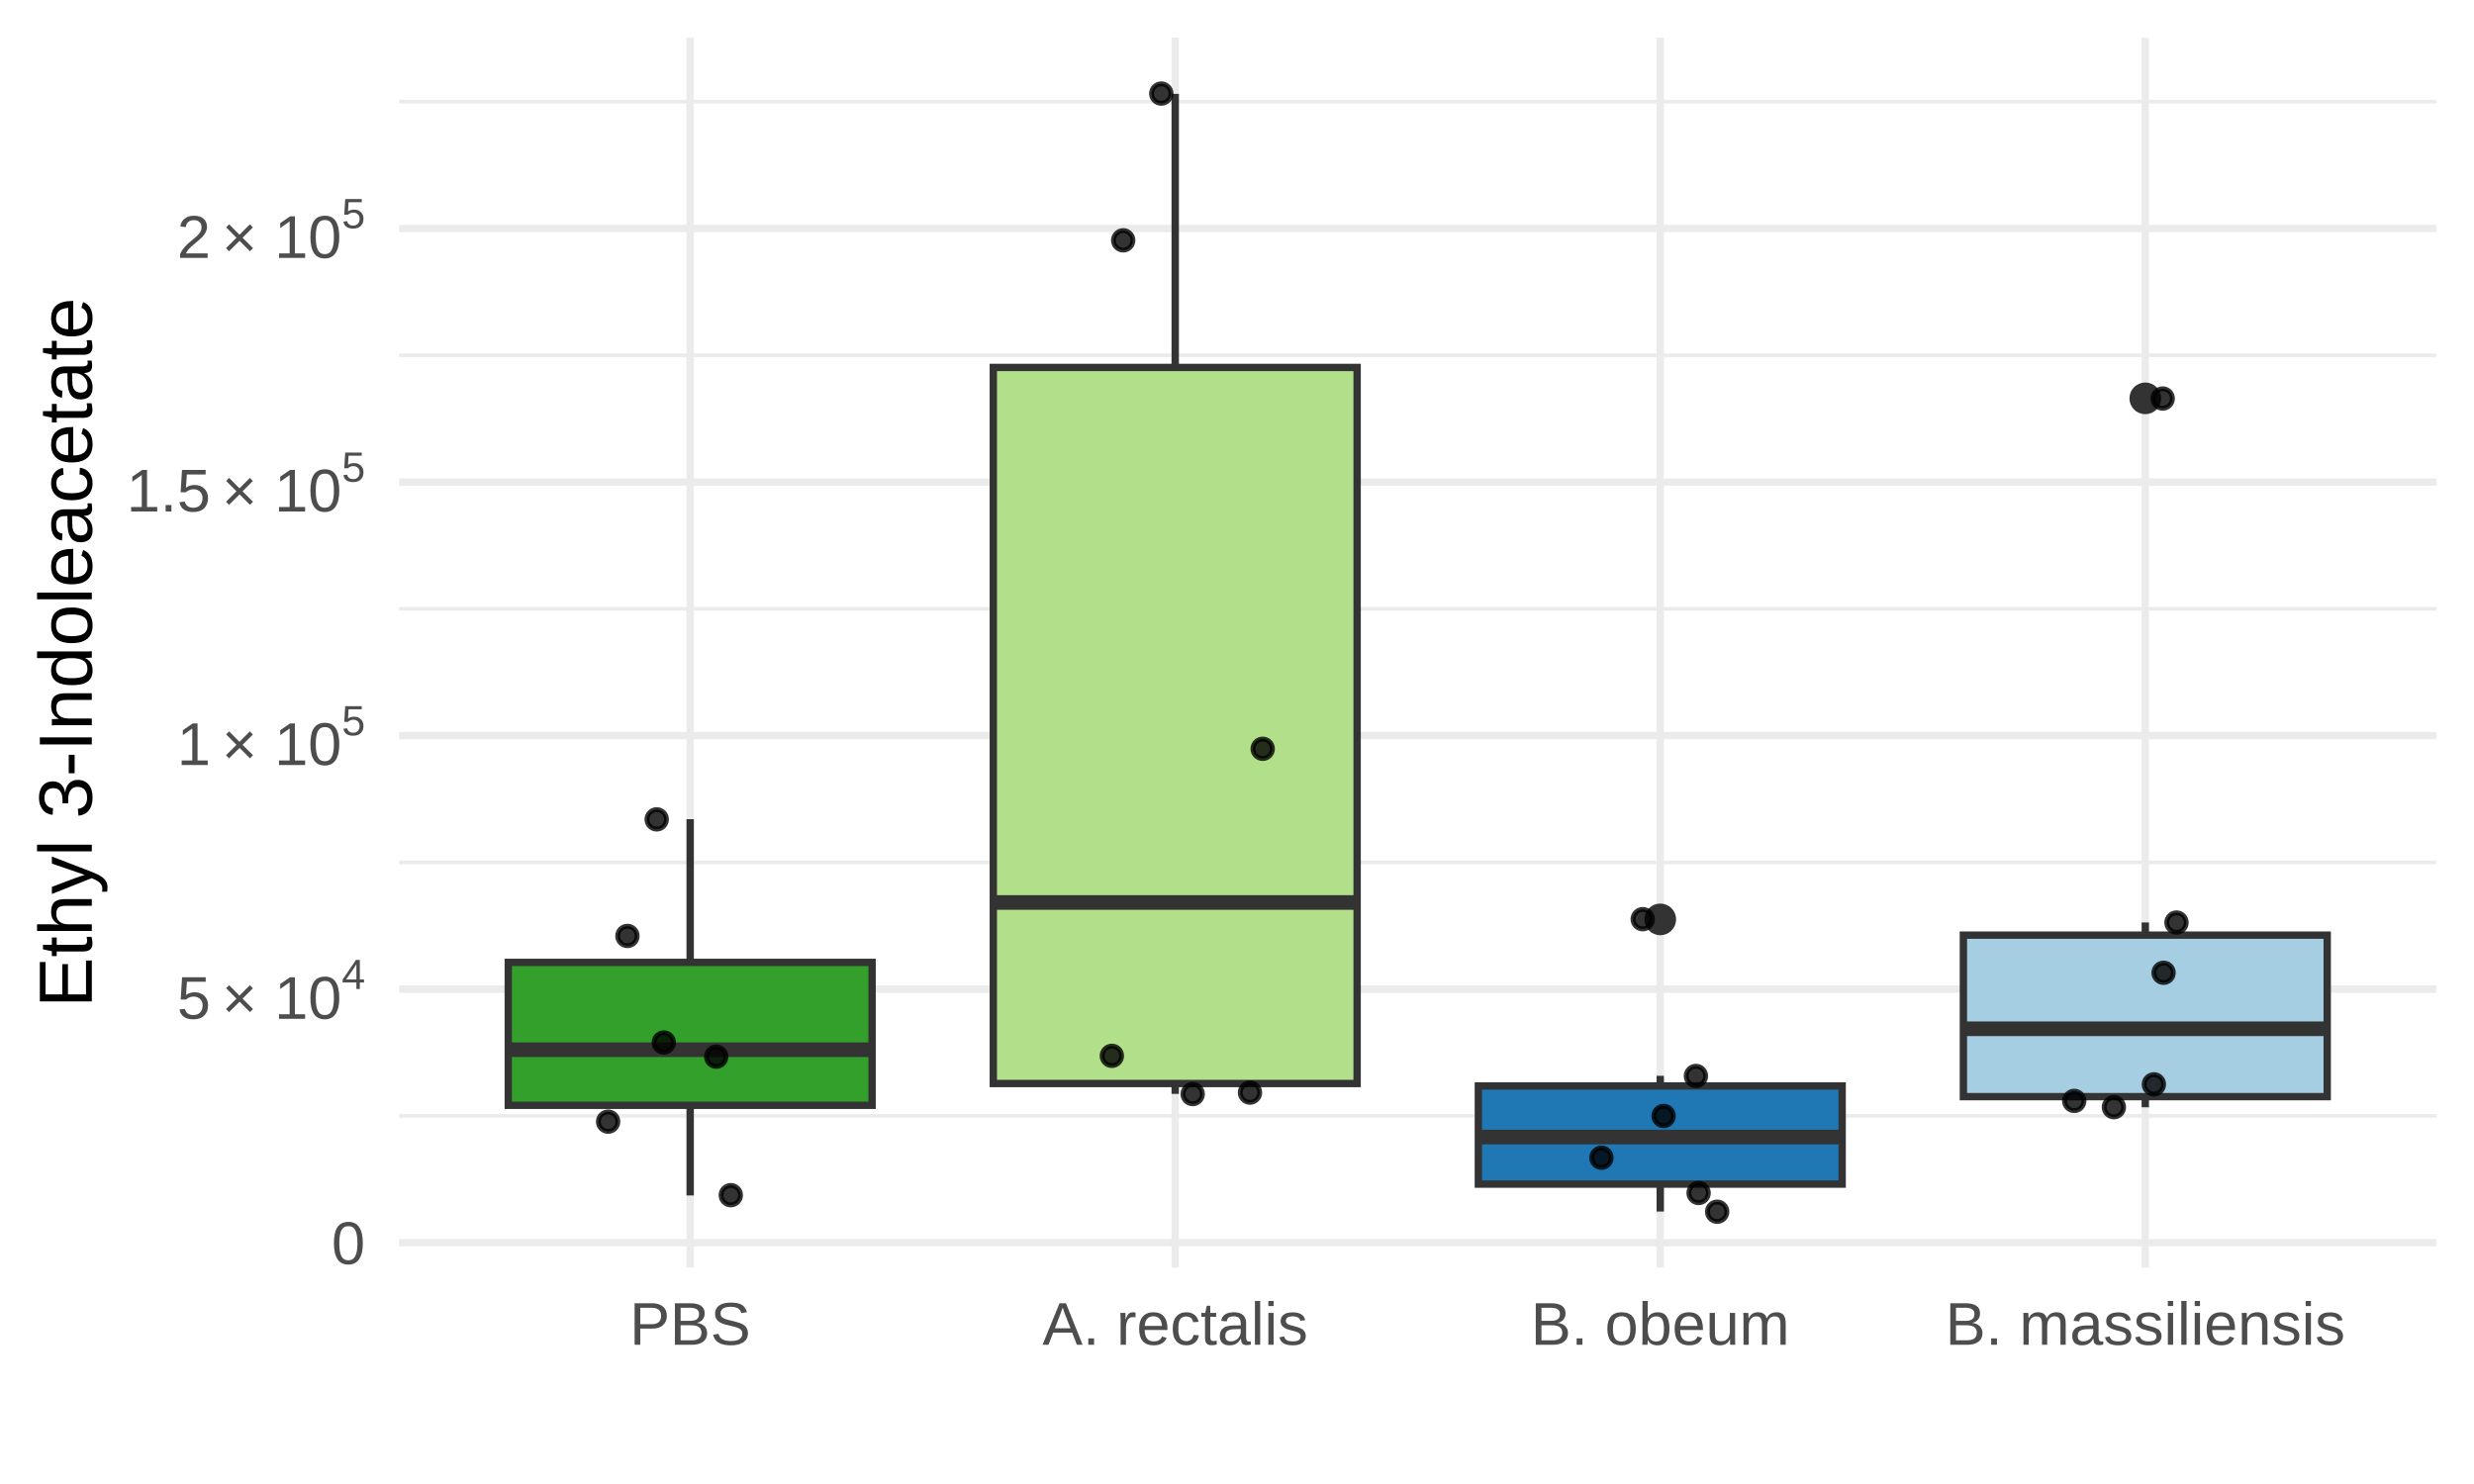
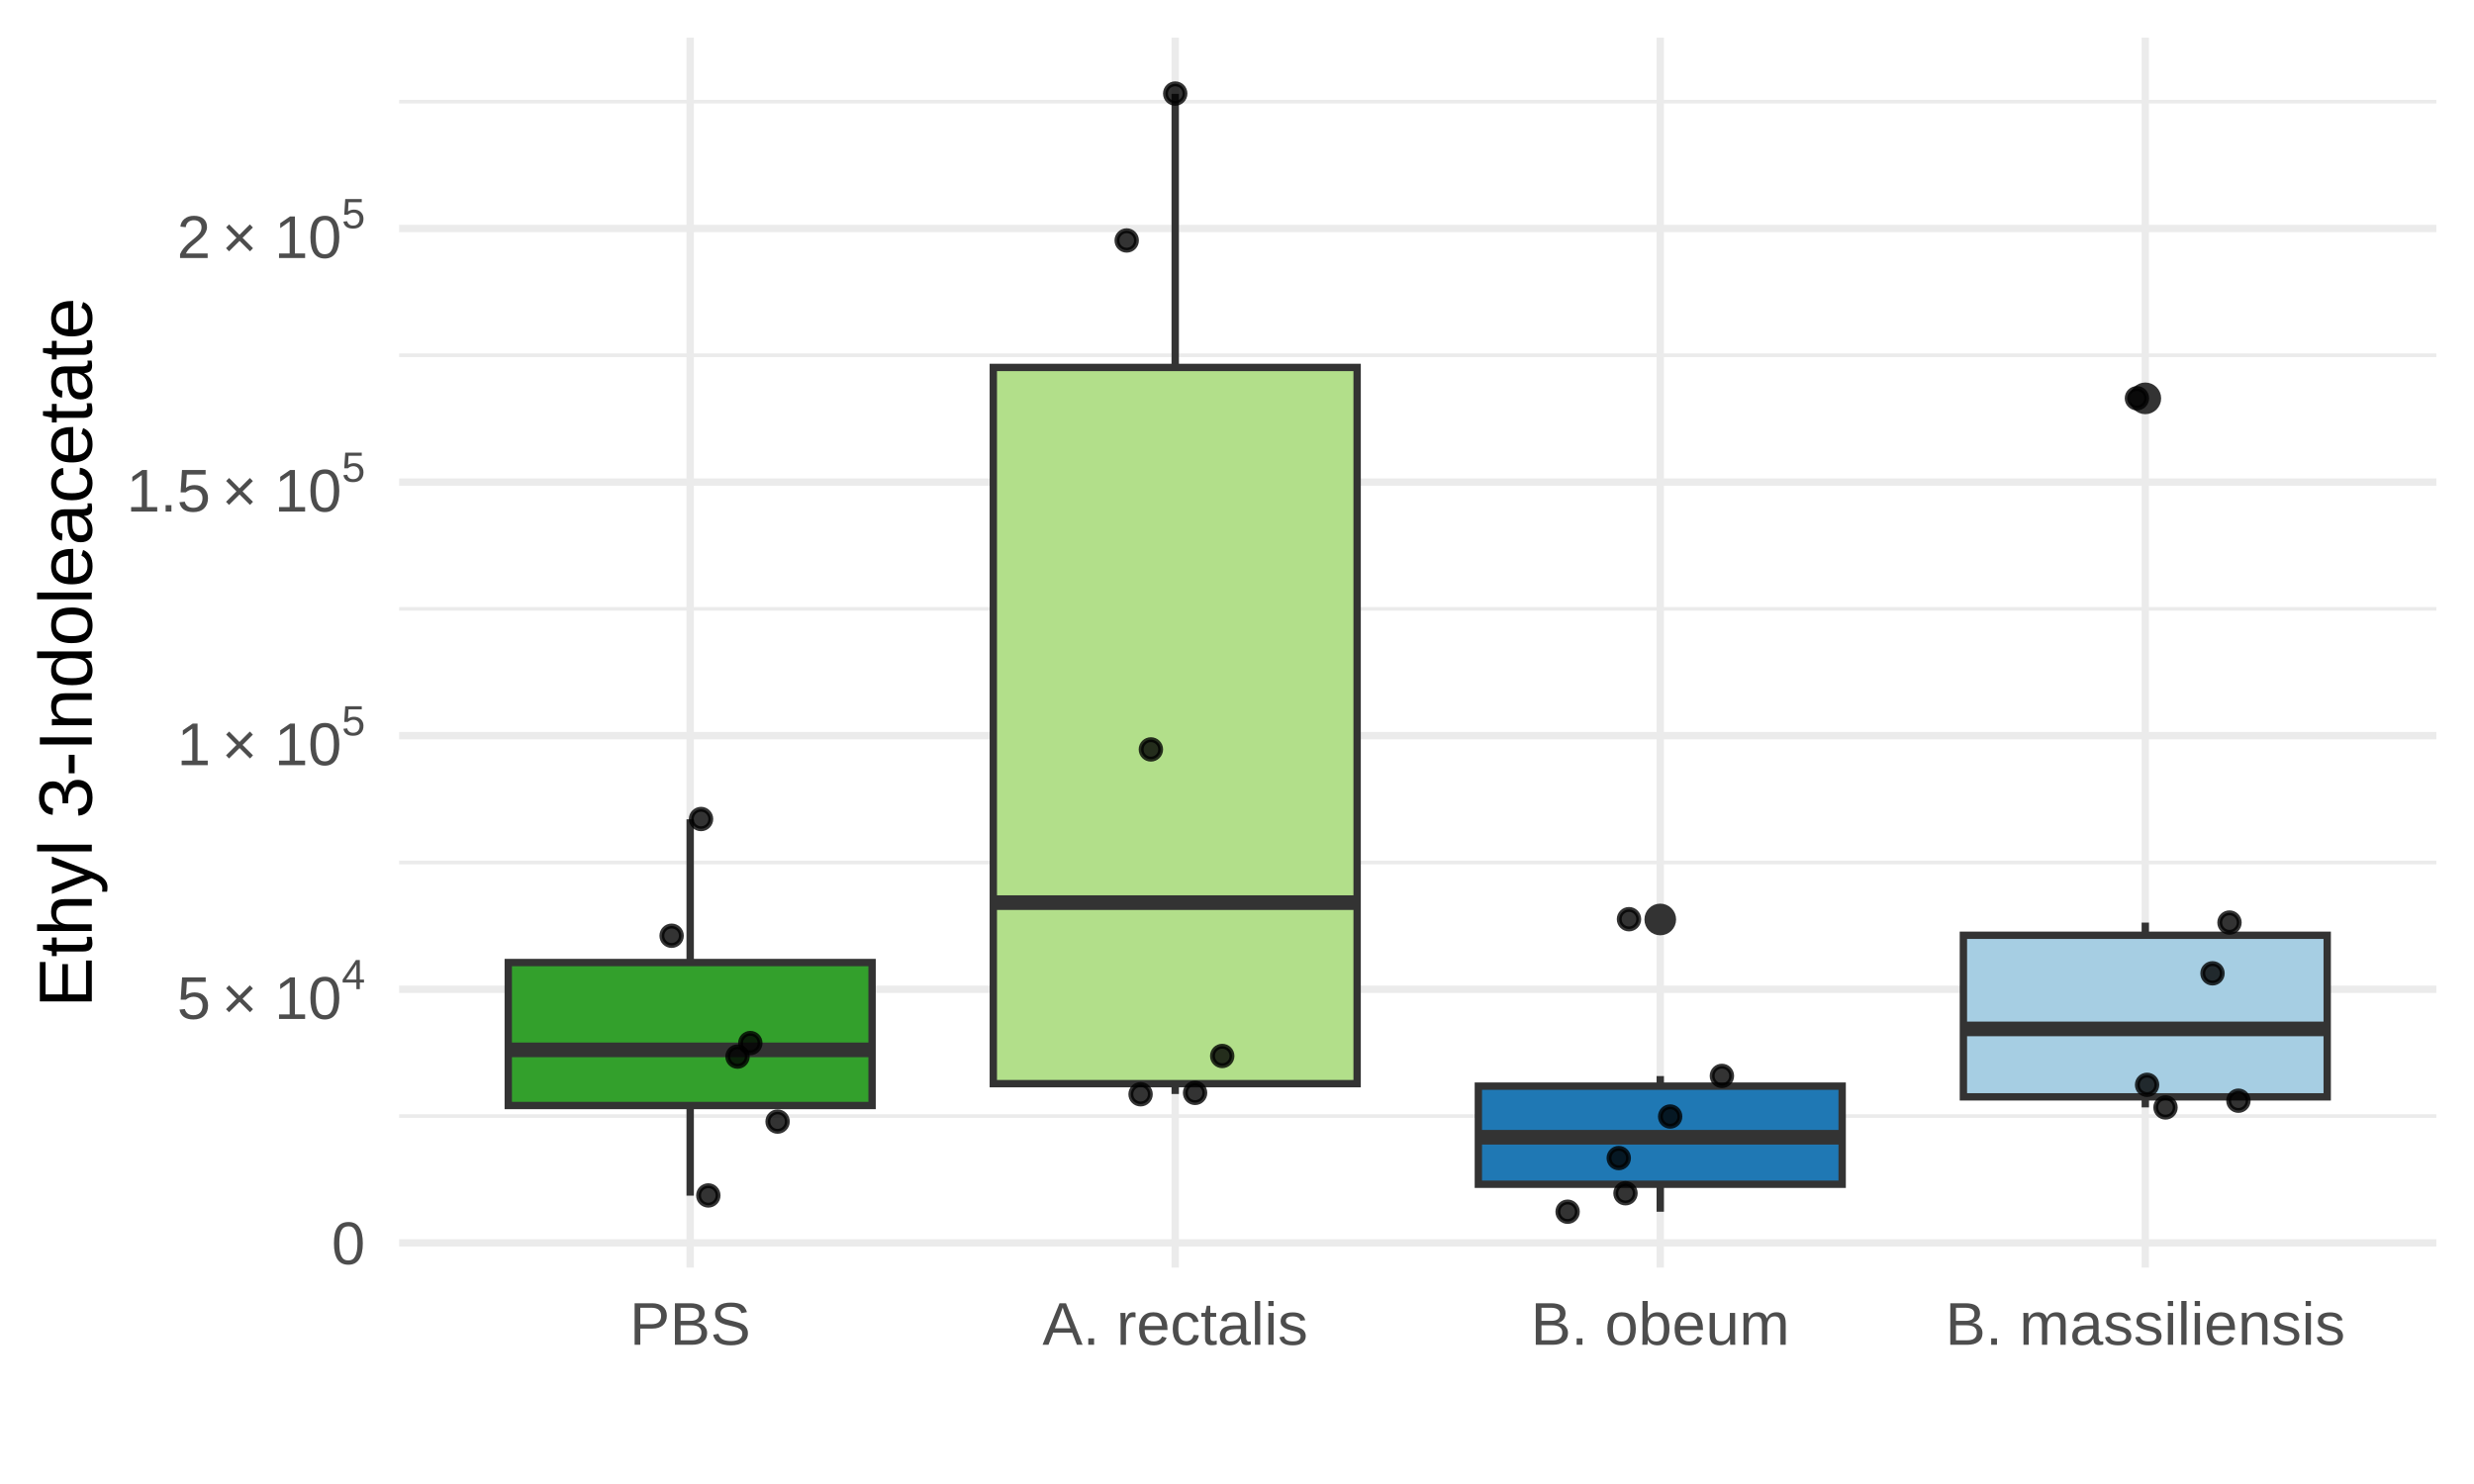
<svg xmlns="http://www.w3.org/2000/svg" class="svglite" width="360.00pt" height="216.00pt" viewBox="0 0 360.00 216.00">
  <defs>
    <style type="text/css">
    .svglite line, .svglite polyline, .svglite polygon, .svglite path, .svglite rect, .svglite circle {
      fill: none;
      stroke: #000000;
      stroke-linecap: round;
      stroke-linejoin: round;
      stroke-miterlimit: 10.00;
    }
    .svglite text {
      white-space: pre;
    }
  </style>
  </defs>
  <rect width="100%" height="100%" style="stroke: none; fill: none;" />
  <defs>
    <clipPath id="cpMC4wMHwzNjAuMDB8MC4wMHwyMTYuMDA=">
      <rect x="0.00" y="0.00" width="360.00" height="216.00" />
    </clipPath>
  </defs>
  <g clip-path="url(#cpMC4wMHwzNjAuMDB8MC4wMHwyMTYuMDA=)">
</g>
  <defs>
    <clipPath id="cpNTguMDh8MzU0LjUyfDUuNDh8MTg0LjUw">
      <rect x="58.08" y="5.48" width="296.44" height="179.02" />
    </clipPath>
  </defs>
  <g clip-path="url(#cpNTguMDh8MzU0LjUyfDUuNDh8MTg0LjUw)">
-     <polyline points="58.08,162.42 354.52,162.42 " style="stroke-width: 0.53; stroke: #EBEBEB; stroke-linecap: butt;" />
-     <polyline points="58.08,125.52 354.52,125.52 " style="stroke-width: 0.53; stroke: #EBEBEB; stroke-linecap: butt;" />
-     <polyline points="58.08,88.61 354.52,88.61 " style="stroke-width: 0.53; stroke: #EBEBEB; stroke-linecap: butt;" />
+     <polyline points="58.08,162.45 354.52,162.45 " style="stroke-width: 0.53; stroke: #EBEBEB; stroke-linecap: butt;" />
+     <polyline points="58.08,125.54 354.52,125.54 " style="stroke-width: 0.53; stroke: #EBEBEB; stroke-linecap: butt;" />
+     <polyline points="58.08,88.62 354.52,88.62 " style="stroke-width: 0.53; stroke: #EBEBEB; stroke-linecap: butt;" />
    <polyline points="58.08,51.71 354.52,51.71 " style="stroke-width: 0.53; stroke: #EBEBEB; stroke-linecap: butt;" />
    <polyline points="58.08,14.80 354.52,14.80 " style="stroke-width: 0.53; stroke: #EBEBEB; stroke-linecap: butt;" />
-     <polyline points="58.08,180.88 354.52,180.88 " style="stroke-width: 1.07; stroke: #EBEBEB; stroke-linecap: butt;" />
-     <polyline points="58.08,143.97 354.52,143.97 " style="stroke-width: 1.07; stroke: #EBEBEB; stroke-linecap: butt;" />
-     <polyline points="58.08,107.07 354.52,107.07 " style="stroke-width: 1.07; stroke: #EBEBEB; stroke-linecap: butt;" />
-     <polyline points="58.08,70.16 354.52,70.16 " style="stroke-width: 1.07; stroke: #EBEBEB; stroke-linecap: butt;" />
+     <polyline points="58.08,180.90 354.52,180.90 " style="stroke-width: 1.07; stroke: #EBEBEB; stroke-linecap: butt;" />
+     <polyline points="58.08,143.99 354.52,143.99 " style="stroke-width: 1.07; stroke: #EBEBEB; stroke-linecap: butt;" />
+     <polyline points="58.08,107.08 354.52,107.08 " style="stroke-width: 1.07; stroke: #EBEBEB; stroke-linecap: butt;" />
+     <polyline points="58.08,70.17 354.52,70.17 " style="stroke-width: 1.07; stroke: #EBEBEB; stroke-linecap: butt;" />
    <polyline points="58.08,33.26 354.52,33.26 " style="stroke-width: 1.07; stroke: #EBEBEB; stroke-linecap: butt;" />
    <polyline points="100.43,184.50 100.43,5.48 " style="stroke-width: 1.07; stroke: #EBEBEB; stroke-linecap: butt;" />
    <polyline points="171.01,184.50 171.01,5.48 " style="stroke-width: 1.07; stroke: #EBEBEB; stroke-linecap: butt;" />
    <polyline points="241.59,184.50 241.59,5.48 " style="stroke-width: 1.07; stroke: #EBEBEB; stroke-linecap: butt;" />
    <polyline points="312.17,184.50 312.17,5.48 " style="stroke-width: 1.07; stroke: #EBEBEB; stroke-linecap: butt;" />
-     <line x1="100.43" y1="140.08" x2="100.43" y2="119.23" style="stroke-width: 1.07; stroke: #333333; stroke-linecap: butt;" />
-     <line x1="100.43" y1="160.88" x2="100.43" y2="174.00" style="stroke-width: 1.07; stroke: #333333; stroke-linecap: butt;" />
-     <polygon points="73.96,140.08 73.96,160.88 126.90,160.88 126.90,140.08 73.96,140.08 " style="stroke-width: 1.07; stroke: #333333; stroke-linecap: butt; stroke-linejoin: miter; fill: #33A02C;" />
-     <line x1="73.96" y1="152.79" x2="126.90" y2="152.79" style="stroke-width: 2.13; stroke: #333333; stroke-linecap: butt; stroke-linejoin: miter;" />
+     <line x1="100.43" y1="140.10" x2="100.43" y2="119.25" style="stroke-width: 1.07; stroke: #333333; stroke-linecap: butt;" />
+     <line x1="100.43" y1="160.91" x2="100.43" y2="174.03" style="stroke-width: 1.07; stroke: #333333; stroke-linecap: butt;" />
+     <polygon points="73.96,140.10 73.96,160.91 126.90,160.91 126.90,140.10 73.96,140.10 " style="stroke-width: 1.07; stroke: #333333; stroke-linecap: butt; stroke-linejoin: miter; fill: #33A02C;" />
+     <line x1="73.96" y1="152.81" x2="126.90" y2="152.81" style="stroke-width: 2.13; stroke: #333333; stroke-linecap: butt; stroke-linejoin: miter;" />
    <line x1="171.01" y1="53.48" x2="171.01" y2="13.66" style="stroke-width: 1.07; stroke: #333333; stroke-linecap: butt;" />
-     <line x1="171.01" y1="157.71" x2="171.01" y2="159.22" style="stroke-width: 1.07; stroke: #333333; stroke-linecap: butt;" />
-     <polygon points="144.54,53.48 144.54,157.71 197.48,157.71 197.48,53.48 144.54,53.48 " style="stroke-width: 1.07; stroke: #333333; stroke-linecap: butt; stroke-linejoin: miter; fill: #B2DF8A;" />
-     <line x1="144.54" y1="131.36" x2="197.48" y2="131.36" style="stroke-width: 2.13; stroke: #333333; stroke-linecap: butt; stroke-linejoin: miter;" />
-     <circle cx="241.59" cy="133.82" r="1.95" style="stroke-width: 0.71; stroke: #333333; fill: #333333;" />
-     <line x1="241.59" y1="158.06" x2="241.59" y2="156.59" style="stroke-width: 1.07; stroke: #333333; stroke-linecap: butt;" />
-     <line x1="241.59" y1="172.35" x2="241.59" y2="176.34" style="stroke-width: 1.07; stroke: #333333; stroke-linecap: butt;" />
-     <polygon points="215.12,158.06 215.12,172.35 268.06,172.35 268.06,158.06 215.12,158.06 " style="stroke-width: 1.07; stroke: #333333; stroke-linecap: butt; stroke-linejoin: miter; fill: #1F78B4;" />
-     <line x1="215.12" y1="165.50" x2="268.06" y2="165.50" style="stroke-width: 2.13; stroke: #333333; stroke-linecap: butt; stroke-linejoin: miter;" />
+     <line x1="171.01" y1="157.73" x2="171.01" y2="159.24" style="stroke-width: 1.07; stroke: #333333; stroke-linecap: butt;" />
+     <polygon points="144.54,53.48 144.54,157.73 197.48,157.73 197.48,53.48 144.54,53.48 " style="stroke-width: 1.07; stroke: #333333; stroke-linecap: butt; stroke-linejoin: miter; fill: #B2DF8A;" />
+     <line x1="144.54" y1="131.38" x2="197.48" y2="131.38" style="stroke-width: 2.13; stroke: #333333; stroke-linecap: butt; stroke-linejoin: miter;" />
+     <circle cx="241.59" cy="133.83" r="1.95" style="stroke-width: 0.71; stroke: #333333; fill: #333333;" />
+     <line x1="241.59" y1="158.09" x2="241.59" y2="156.62" style="stroke-width: 1.07; stroke: #333333; stroke-linecap: butt;" />
+     <line x1="241.59" y1="172.37" x2="241.59" y2="176.37" style="stroke-width: 1.07; stroke: #333333; stroke-linecap: butt;" />
+     <polygon points="215.12,158.09 215.12,172.37 268.06,172.37 268.06,158.09 215.12,158.09 " style="stroke-width: 1.07; stroke: #333333; stroke-linecap: butt; stroke-linejoin: miter; fill: #1F78B4;" />
+     <line x1="215.12" y1="165.53" x2="268.06" y2="165.53" style="stroke-width: 2.13; stroke: #333333; stroke-linecap: butt; stroke-linejoin: miter;" />
    <circle cx="312.17" cy="57.98" r="1.95" style="stroke-width: 0.71; stroke: #333333; fill: #333333;" />
-     <line x1="312.17" y1="136.11" x2="312.17" y2="134.27" style="stroke-width: 1.07; stroke: #333333; stroke-linecap: butt;" />
-     <line x1="312.17" y1="159.62" x2="312.17" y2="161.16" style="stroke-width: 1.07; stroke: #333333; stroke-linecap: butt;" />
-     <polygon points="285.70,136.11 285.70,159.62 338.64,159.62 338.64,136.11 285.70,136.11 " style="stroke-width: 1.07; stroke: #333333; stroke-linecap: butt; stroke-linejoin: miter; fill: #A6CEE3;" />
-     <line x1="285.70" y1="149.74" x2="338.64" y2="149.74" style="stroke-width: 2.13; stroke: #333333; stroke-linecap: butt; stroke-linejoin: miter;" />
-     <circle cx="249.87" cy="176.37" r="1.42" style="stroke-width: 0.71; stroke: #000000; stroke-opacity: 0.80; fill: #000000; fill-opacity: 0.80;" />
-     <circle cx="242.08" cy="162.43" r="1.42" style="stroke-width: 0.71; stroke: #000000; stroke-opacity: 0.80; fill: #000000; fill-opacity: 0.80;" />
-     <circle cx="313.42" cy="157.83" r="1.42" style="stroke-width: 0.71; stroke: #000000; stroke-opacity: 0.80; fill: #000000; fill-opacity: 0.80;" />
-     <circle cx="163.44" cy="34.98" r="1.42" style="stroke-width: 0.71; stroke: #000000; stroke-opacity: 0.80; fill: #000000; fill-opacity: 0.80;" />
-     <circle cx="183.74" cy="108.99" r="1.42" style="stroke-width: 0.71; stroke: #000000; stroke-opacity: 0.80; fill: #000000; fill-opacity: 0.80;" />
-     <circle cx="88.49" cy="163.26" r="1.42" style="stroke-width: 0.71; stroke: #000000; stroke-opacity: 0.80; fill: #000000; fill-opacity: 0.80;" />
-     <circle cx="106.34" cy="173.96" r="1.42" style="stroke-width: 0.71; stroke: #000000; stroke-opacity: 0.80; fill: #000000; fill-opacity: 0.80;" />
-     <circle cx="301.83" cy="160.24" r="1.42" style="stroke-width: 0.71; stroke: #000000; stroke-opacity: 0.80; fill: #000000; fill-opacity: 0.80;" />
-     <circle cx="247.17" cy="173.64" r="1.42" style="stroke-width: 0.71; stroke: #000000; stroke-opacity: 0.80; fill: #000000; fill-opacity: 0.80;" />
-     <circle cx="239.04" cy="133.79" r="1.42" style="stroke-width: 0.71; stroke: #000000; stroke-opacity: 0.80; fill: #000000; fill-opacity: 0.80;" />
-     <circle cx="314.70" cy="58.01" r="1.42" style="stroke-width: 0.71; stroke: #000000; stroke-opacity: 0.80; fill: #000000; fill-opacity: 0.80;" />
-     <circle cx="173.55" cy="159.24" r="1.42" style="stroke-width: 0.71; stroke: #000000; stroke-opacity: 0.80; fill: #000000; fill-opacity: 0.80;" />
-     <circle cx="168.98" cy="13.62" r="1.42" style="stroke-width: 0.71; stroke: #000000; stroke-opacity: 0.80; fill: #000000; fill-opacity: 0.80;" />
-     <circle cx="95.56" cy="119.26" r="1.42" style="stroke-width: 0.71; stroke: #000000; stroke-opacity: 0.80; fill: #000000; fill-opacity: 0.80;" />
-     <circle cx="104.22" cy="153.80" r="1.42" style="stroke-width: 0.71; stroke: #000000; stroke-opacity: 0.80; fill: #000000; fill-opacity: 0.80;" />
-     <circle cx="316.71" cy="134.28" r="1.42" style="stroke-width: 0.71; stroke: #000000; stroke-opacity: 0.80; fill: #000000; fill-opacity: 0.80;" />
-     <circle cx="233.03" cy="168.51" r="1.42" style="stroke-width: 0.71; stroke: #000000; stroke-opacity: 0.80; fill: #000000; fill-opacity: 0.80;" />
-     <circle cx="246.78" cy="156.61" r="1.42" style="stroke-width: 0.71; stroke: #000000; stroke-opacity: 0.80; fill: #000000; fill-opacity: 0.80;" />
-     <circle cx="314.83" cy="141.59" r="1.42" style="stroke-width: 0.71; stroke: #000000; stroke-opacity: 0.80; fill: #000000; fill-opacity: 0.80;" />
-     <circle cx="181.89" cy="159.03" r="1.42" style="stroke-width: 0.71; stroke: #000000; stroke-opacity: 0.80; fill: #000000; fill-opacity: 0.80;" />
-     <circle cx="161.79" cy="153.68" r="1.42" style="stroke-width: 0.71; stroke: #000000; stroke-opacity: 0.80; fill: #000000; fill-opacity: 0.80;" />
-     <circle cx="91.30" cy="136.23" r="1.42" style="stroke-width: 0.71; stroke: #000000; stroke-opacity: 0.80; fill: #000000; fill-opacity: 0.80;" />
-     <circle cx="96.59" cy="151.74" r="1.42" style="stroke-width: 0.71; stroke: #000000; stroke-opacity: 0.80; fill: #000000; fill-opacity: 0.80;" />
-     <circle cx="307.60" cy="161.15" r="1.42" style="stroke-width: 0.71; stroke: #000000; stroke-opacity: 0.80; fill: #000000; fill-opacity: 0.80;" />
+     <line x1="312.17" y1="136.13" x2="312.17" y2="134.28" style="stroke-width: 1.07; stroke: #333333; stroke-linecap: butt;" />
+     <line x1="312.17" y1="159.65" x2="312.17" y2="161.18" style="stroke-width: 1.07; stroke: #333333; stroke-linecap: butt;" />
+     <polygon points="285.70,136.13 285.70,159.65 338.64,159.65 338.64,136.13 285.70,136.13 " style="stroke-width: 1.07; stroke: #333333; stroke-linecap: butt; stroke-linejoin: miter; fill: #A6CEE3;" />
+     <line x1="285.70" y1="149.76" x2="338.64" y2="149.76" style="stroke-width: 2.13; stroke: #333333; stroke-linecap: butt; stroke-linejoin: miter;" />
+     <circle cx="228.11" cy="176.37" r="1.42" style="stroke-width: 0.71; stroke: #000000; stroke-opacity: 0.80; fill: #000000; fill-opacity: 0.80;" />
+     <circle cx="243.03" cy="162.51" r="1.42" style="stroke-width: 0.71; stroke: #000000; stroke-opacity: 0.80; fill: #000000; fill-opacity: 0.80;" />
+     <circle cx="312.43" cy="157.90" r="1.42" style="stroke-width: 0.71; stroke: #000000; stroke-opacity: 0.80; fill: #000000; fill-opacity: 0.80;" />
+     <circle cx="163.95" cy="35.00" r="1.42" style="stroke-width: 0.71; stroke: #000000; stroke-opacity: 0.80; fill: #000000; fill-opacity: 0.80;" />
+     <circle cx="167.47" cy="109.08" r="1.42" style="stroke-width: 0.71; stroke: #000000; stroke-opacity: 0.80; fill: #000000; fill-opacity: 0.80;" />
+     <circle cx="113.15" cy="163.25" r="1.42" style="stroke-width: 0.71; stroke: #000000; stroke-opacity: 0.80; fill: #000000; fill-opacity: 0.80;" />
+     <circle cx="103.07" cy="174.00" r="1.42" style="stroke-width: 0.71; stroke: #000000; stroke-opacity: 0.80; fill: #000000; fill-opacity: 0.80;" />
+     <circle cx="325.72" cy="160.21" r="1.42" style="stroke-width: 0.71; stroke: #000000; stroke-opacity: 0.80; fill: #000000; fill-opacity: 0.80;" />
+     <circle cx="236.53" cy="173.68" r="1.42" style="stroke-width: 0.71; stroke: #000000; stroke-opacity: 0.80; fill: #000000; fill-opacity: 0.80;" />
+     <circle cx="237.04" cy="133.79" r="1.42" style="stroke-width: 0.71; stroke: #000000; stroke-opacity: 0.80; fill: #000000; fill-opacity: 0.80;" />
+     <circle cx="310.95" cy="57.97" r="1.42" style="stroke-width: 0.71; stroke: #000000; stroke-opacity: 0.80; fill: #000000; fill-opacity: 0.80;" />
+     <circle cx="165.97" cy="159.27" r="1.42" style="stroke-width: 0.71; stroke: #000000; stroke-opacity: 0.80; fill: #000000; fill-opacity: 0.80;" />
+     <circle cx="171.01" cy="13.62" r="1.42" style="stroke-width: 0.71; stroke: #000000; stroke-opacity: 0.80; fill: #000000; fill-opacity: 0.80;" />
+     <circle cx="102.01" cy="119.21" r="1.42" style="stroke-width: 0.71; stroke: #000000; stroke-opacity: 0.80; fill: #000000; fill-opacity: 0.80;" />
+     <circle cx="107.32" cy="153.79" r="1.42" style="stroke-width: 0.71; stroke: #000000; stroke-opacity: 0.80; fill: #000000; fill-opacity: 0.80;" />
+     <circle cx="324.42" cy="134.28" r="1.42" style="stroke-width: 0.71; stroke: #000000; stroke-opacity: 0.80; fill: #000000; fill-opacity: 0.80;" />
+     <circle cx="235.55" cy="168.56" r="1.42" style="stroke-width: 0.71; stroke: #000000; stroke-opacity: 0.80; fill: #000000; fill-opacity: 0.80;" />
+     <circle cx="250.56" cy="156.60" r="1.42" style="stroke-width: 0.71; stroke: #000000; stroke-opacity: 0.80; fill: #000000; fill-opacity: 0.80;" />
+     <circle cx="321.95" cy="141.67" r="1.42" style="stroke-width: 0.71; stroke: #000000; stroke-opacity: 0.80; fill: #000000; fill-opacity: 0.80;" />
+     <circle cx="173.90" cy="159.07" r="1.42" style="stroke-width: 0.71; stroke: #000000; stroke-opacity: 0.80; fill: #000000; fill-opacity: 0.80;" />
+     <circle cx="177.85" cy="153.70" r="1.42" style="stroke-width: 0.71; stroke: #000000; stroke-opacity: 0.80; fill: #000000; fill-opacity: 0.80;" />
+     <circle cx="97.73" cy="136.20" r="1.42" style="stroke-width: 0.71; stroke: #000000; stroke-opacity: 0.80; fill: #000000; fill-opacity: 0.80;" />
+     <circle cx="109.18" cy="151.82" r="1.42" style="stroke-width: 0.71; stroke: #000000; stroke-opacity: 0.80; fill: #000000; fill-opacity: 0.80;" />
+     <circle cx="315.11" cy="161.19" r="1.42" style="stroke-width: 0.71; stroke: #000000; stroke-opacity: 0.80; fill: #000000; fill-opacity: 0.80;" />
  </g>
  <g clip-path="url(#cpMC4wMHwzNjAuMDB8MC4wMHwyMTYuMDA=)">
-     <text x="48.25" y="183.99" style="font-size: 8.80px;fill: #4D4D4D; font-family: &quot;Arial&quot;;" textLength="4.90px" lengthAdjust="spacingAndGlyphs">0</text>
-     <text x="25.76" y="148.29" style="font-size: 8.80px;fill: #4D4D4D; font-family: &quot;Arial&quot;;" textLength="4.90px" lengthAdjust="spacingAndGlyphs">5</text>
-     <text x="32.28" y="148.29" style="font-size: 8.80px;fill: #4D4D4D; font-family: &quot;Arial&quot;;" textLength="6.02px" lengthAdjust="spacingAndGlyphs">×</text>
-     <text x="39.93" y="148.29" style="font-size: 8.80px;fill: #4D4D4D; font-family: &quot;Arial&quot;;" textLength="9.79px" lengthAdjust="spacingAndGlyphs">10</text>
-     <text x="49.72" y="143.95" style="font-size: 6.16px;fill: #4D4D4D; font-family: &quot;Arial&quot;;" textLength="3.43px" lengthAdjust="spacingAndGlyphs">4</text>
-     <text x="25.76" y="111.35" style="font-size: 8.80px;fill: #4D4D4D; font-family: &quot;Arial&quot;;" textLength="4.90px" lengthAdjust="spacingAndGlyphs">1</text>
-     <text x="32.28" y="111.35" style="font-size: 8.80px;fill: #4D4D4D; font-family: &quot;Arial&quot;;" textLength="6.02px" lengthAdjust="spacingAndGlyphs">×</text>
-     <text x="39.93" y="111.35" style="font-size: 8.80px;fill: #4D4D4D; font-family: &quot;Arial&quot;;" textLength="9.79px" lengthAdjust="spacingAndGlyphs">10</text>
-     <text x="49.72" y="107.02" style="font-size: 6.16px;fill: #4D4D4D; font-family: &quot;Arial&quot;;" textLength="3.43px" lengthAdjust="spacingAndGlyphs">5</text>
-     <text x="18.41" y="74.45" style="font-size: 8.80px;fill: #4D4D4D; font-family: &quot;Arial&quot;;" textLength="12.24px" lengthAdjust="spacingAndGlyphs">1.5</text>
-     <text x="32.28" y="74.45" style="font-size: 8.80px;fill: #4D4D4D; font-family: &quot;Arial&quot;;" textLength="6.02px" lengthAdjust="spacingAndGlyphs">×</text>
-     <text x="39.93" y="74.45" style="font-size: 8.80px;fill: #4D4D4D; font-family: &quot;Arial&quot;;" textLength="9.79px" lengthAdjust="spacingAndGlyphs">10</text>
-     <text x="49.72" y="70.11" style="font-size: 6.16px;fill: #4D4D4D; font-family: &quot;Arial&quot;;" textLength="3.43px" lengthAdjust="spacingAndGlyphs">5</text>
-     <text x="25.76" y="37.54" style="font-size: 8.80px;fill: #4D4D4D; font-family: &quot;Arial&quot;;" textLength="4.90px" lengthAdjust="spacingAndGlyphs">2</text>
-     <text x="32.28" y="37.54" style="font-size: 8.80px;fill: #4D4D4D; font-family: &quot;Arial&quot;;" textLength="6.02px" lengthAdjust="spacingAndGlyphs">×</text>
-     <text x="39.93" y="37.54" style="font-size: 8.80px;fill: #4D4D4D; font-family: &quot;Arial&quot;;" textLength="9.79px" lengthAdjust="spacingAndGlyphs">10</text>
+     <text x="48.25" y="184.01" style="font-size: 8.80px;fill: #4D4D4D; font-family: &quot;Arial&quot;;" textLength="4.90px" lengthAdjust="spacingAndGlyphs">0</text>
+     <text x="25.76" y="148.31" style="font-size: 8.80px;fill: #4D4D4D; font-family: &quot;Arial&quot;;" textLength="4.90px" lengthAdjust="spacingAndGlyphs">5</text>
+     <text x="32.28" y="148.31" style="font-size: 8.80px;fill: #4D4D4D; font-family: &quot;Arial&quot;;" textLength="6.02px" lengthAdjust="spacingAndGlyphs">×</text>
+     <text x="39.93" y="148.31" style="font-size: 8.80px;fill: #4D4D4D; font-family: &quot;Arial&quot;;" textLength="9.79px" lengthAdjust="spacingAndGlyphs">10</text>
+     <text x="49.72" y="143.97" style="font-size: 6.16px;fill: #4D4D4D; font-family: &quot;Arial&quot;;" textLength="3.43px" lengthAdjust="spacingAndGlyphs">4</text>
+     <text x="25.76" y="111.37" style="font-size: 8.80px;fill: #4D4D4D; font-family: &quot;Arial&quot;;" textLength="4.90px" lengthAdjust="spacingAndGlyphs">1</text>
+     <text x="32.28" y="111.37" style="font-size: 8.80px;fill: #4D4D4D; font-family: &quot;Arial&quot;;" textLength="6.02px" lengthAdjust="spacingAndGlyphs">×</text>
+     <text x="39.93" y="111.37" style="font-size: 8.80px;fill: #4D4D4D; font-family: &quot;Arial&quot;;" textLength="9.79px" lengthAdjust="spacingAndGlyphs">10</text>
+     <text x="49.72" y="107.03" style="font-size: 6.16px;fill: #4D4D4D; font-family: &quot;Arial&quot;;" textLength="3.43px" lengthAdjust="spacingAndGlyphs">5</text>
+     <text x="18.41" y="74.46" style="font-size: 8.80px;fill: #4D4D4D; font-family: &quot;Arial&quot;;" textLength="12.24px" lengthAdjust="spacingAndGlyphs">1.5</text>
+     <text x="32.28" y="74.46" style="font-size: 8.80px;fill: #4D4D4D; font-family: &quot;Arial&quot;;" textLength="6.02px" lengthAdjust="spacingAndGlyphs">×</text>
+     <text x="39.93" y="74.46" style="font-size: 8.80px;fill: #4D4D4D; font-family: &quot;Arial&quot;;" textLength="9.79px" lengthAdjust="spacingAndGlyphs">10</text>
+     <text x="49.72" y="70.12" style="font-size: 6.16px;fill: #4D4D4D; font-family: &quot;Arial&quot;;" textLength="3.43px" lengthAdjust="spacingAndGlyphs">5</text>
+     <text x="25.76" y="37.55" style="font-size: 8.80px;fill: #4D4D4D; font-family: &quot;Arial&quot;;" textLength="4.90px" lengthAdjust="spacingAndGlyphs">2</text>
+     <text x="32.28" y="37.55" style="font-size: 8.80px;fill: #4D4D4D; font-family: &quot;Arial&quot;;" textLength="6.02px" lengthAdjust="spacingAndGlyphs">×</text>
+     <text x="39.93" y="37.55" style="font-size: 8.80px;fill: #4D4D4D; font-family: &quot;Arial&quot;;" textLength="9.79px" lengthAdjust="spacingAndGlyphs">10</text>
    <text x="49.72" y="33.21" style="font-size: 6.16px;fill: #4D4D4D; font-family: &quot;Arial&quot;;" textLength="3.43px" lengthAdjust="spacingAndGlyphs">5</text>
    <text x="100.43" y="195.74" text-anchor="middle" style="font-size: 8.80px;fill: #4D4D4D; font-family: &quot;Arial&quot;;" textLength="17.60px" lengthAdjust="spacingAndGlyphs">PBS</text>
    <text x="171.01" y="195.74" text-anchor="middle" style="font-size: 8.80px;fill: #4D4D4D; font-family: &quot;Arial&quot;;" textLength="38.64px" lengthAdjust="spacingAndGlyphs">A. rectalis</text>
    <text x="241.59" y="195.74" text-anchor="middle" style="font-size: 8.80px;fill: #4D4D4D; font-family: &quot;Arial&quot;;" textLength="37.68px" lengthAdjust="spacingAndGlyphs">B. obeum</text>
    <text x="312.17" y="195.74" text-anchor="middle" style="font-size: 8.80px;fill: #4D4D4D; font-family: &quot;Arial&quot;;" textLength="58.18px" lengthAdjust="spacingAndGlyphs">B. massiliensis</text>
    <text transform="translate(13.36,94.99) rotate(-90)" text-anchor="middle" style="font-size: 11.00px; font-family: &quot;Arial&quot;;" textLength="103.38px" lengthAdjust="spacingAndGlyphs">Ethyl 3-Indoleacetate</text>
  </g>
</svg>
